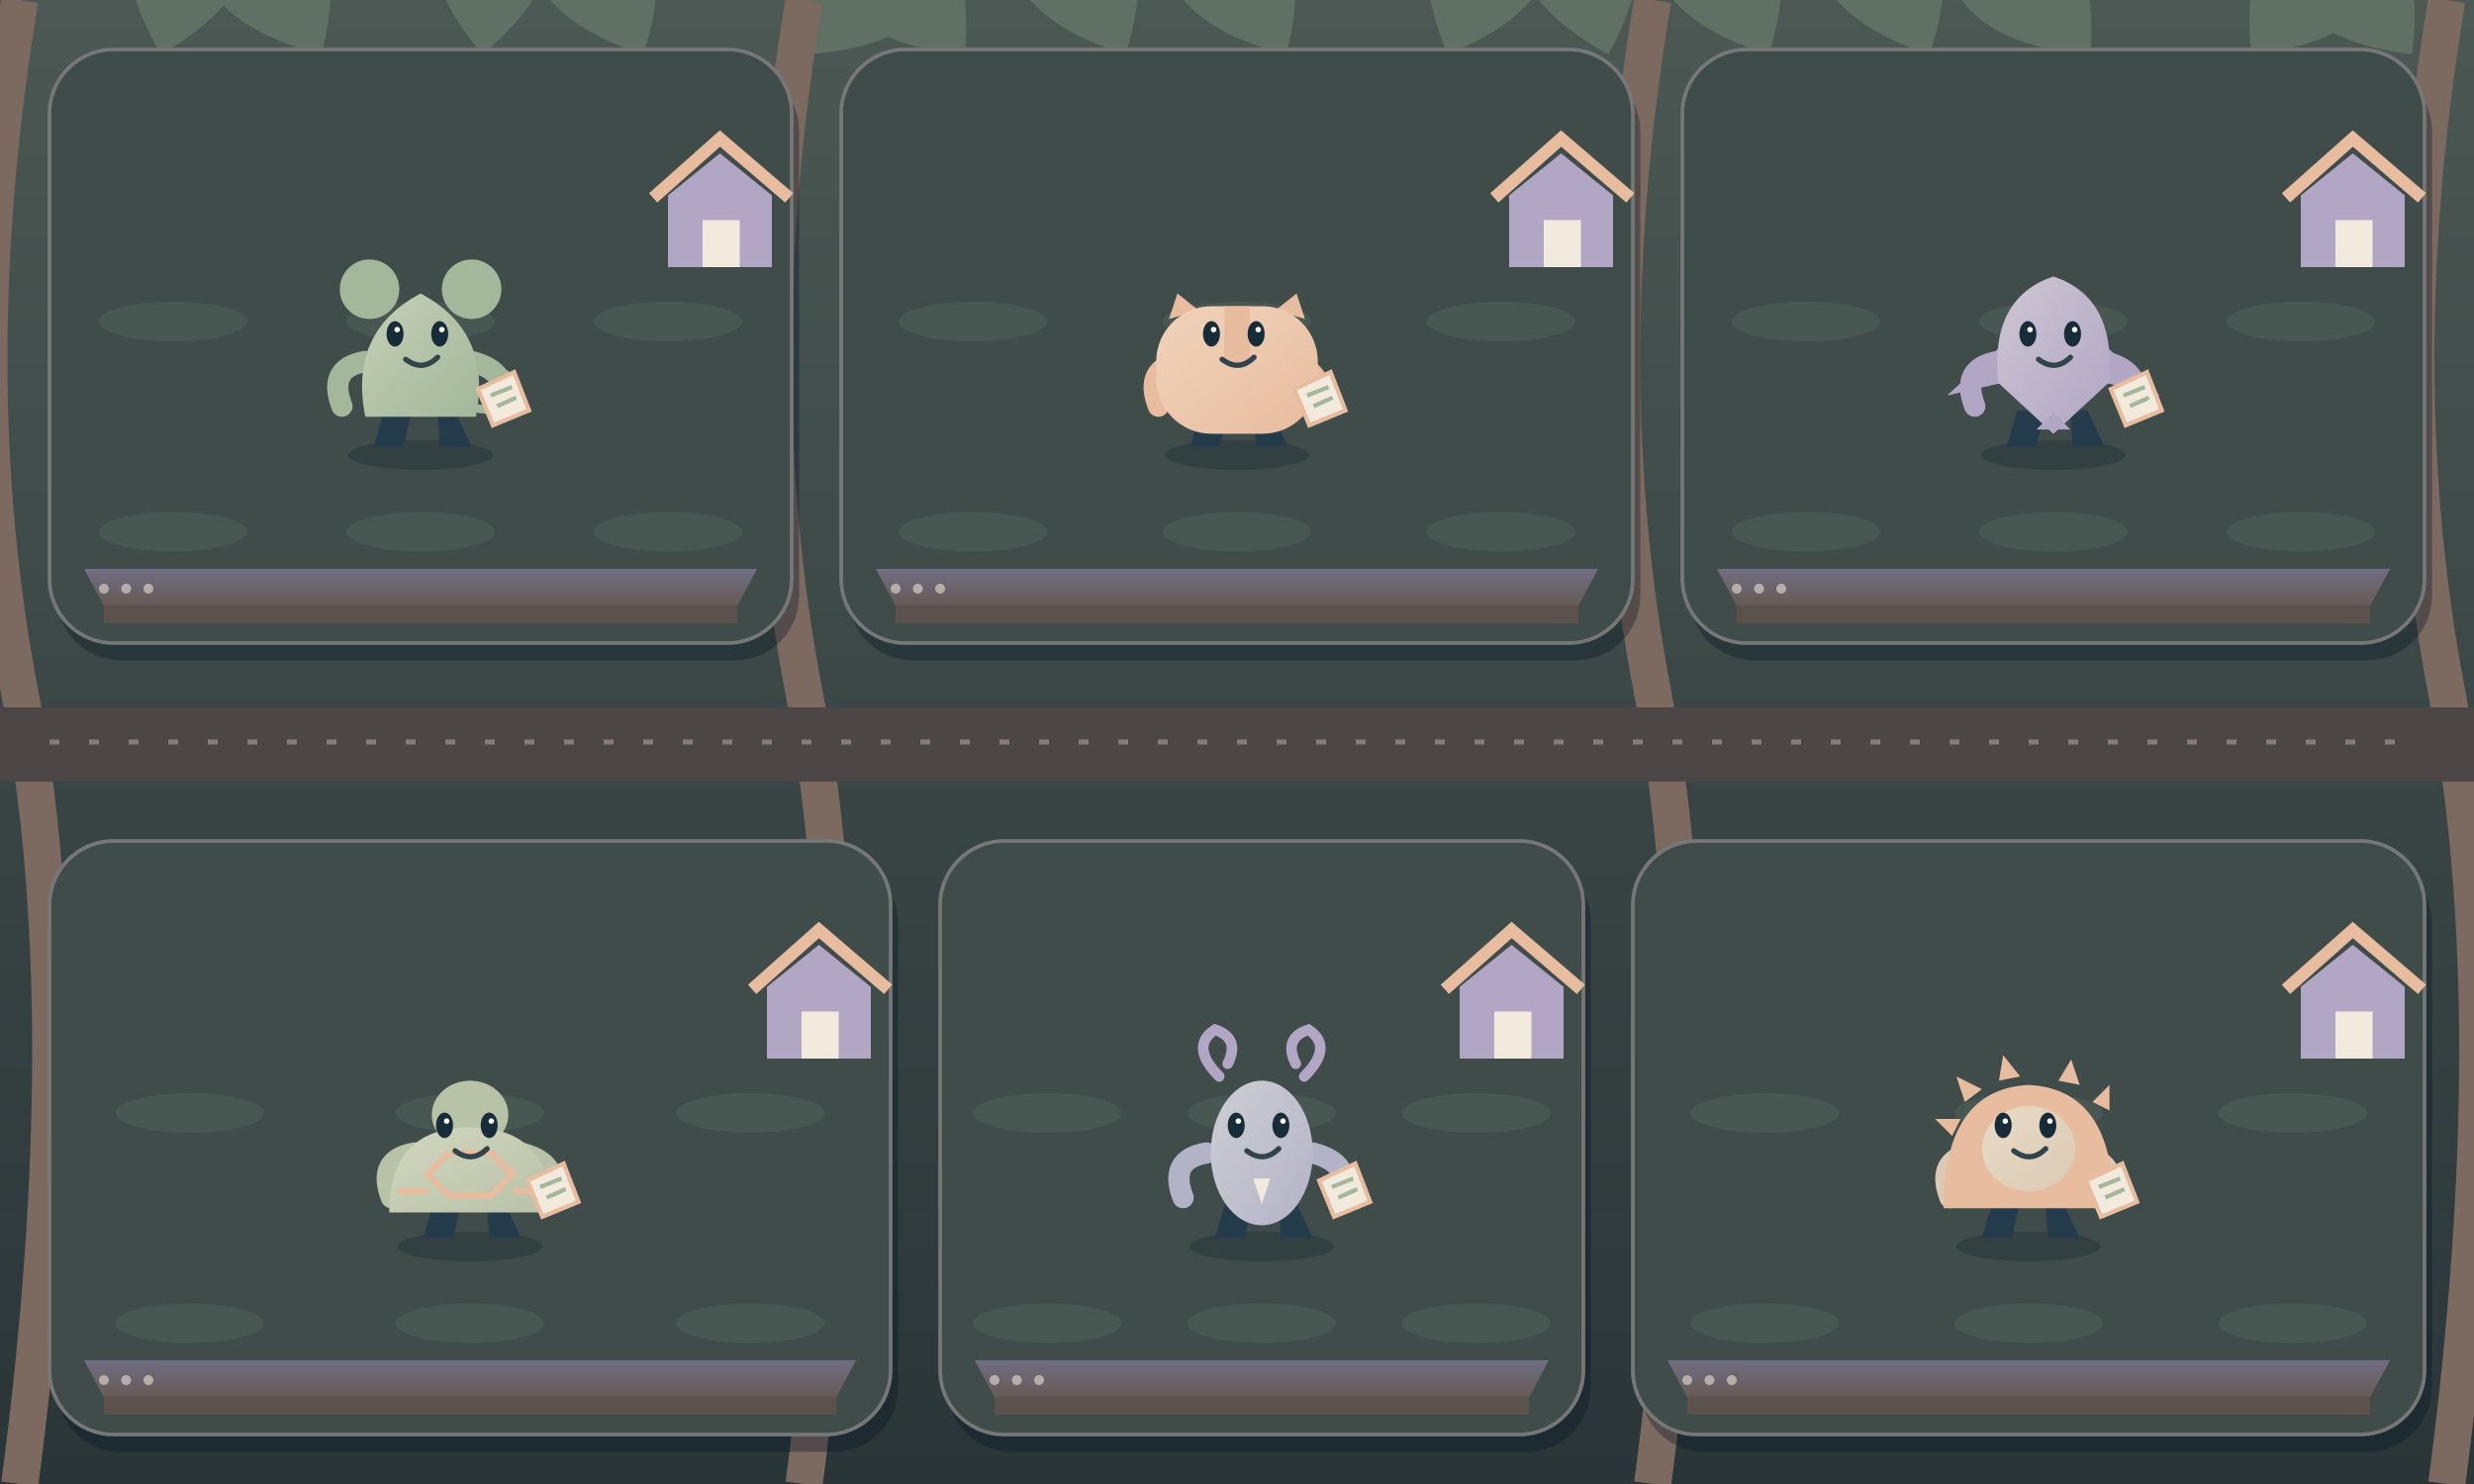
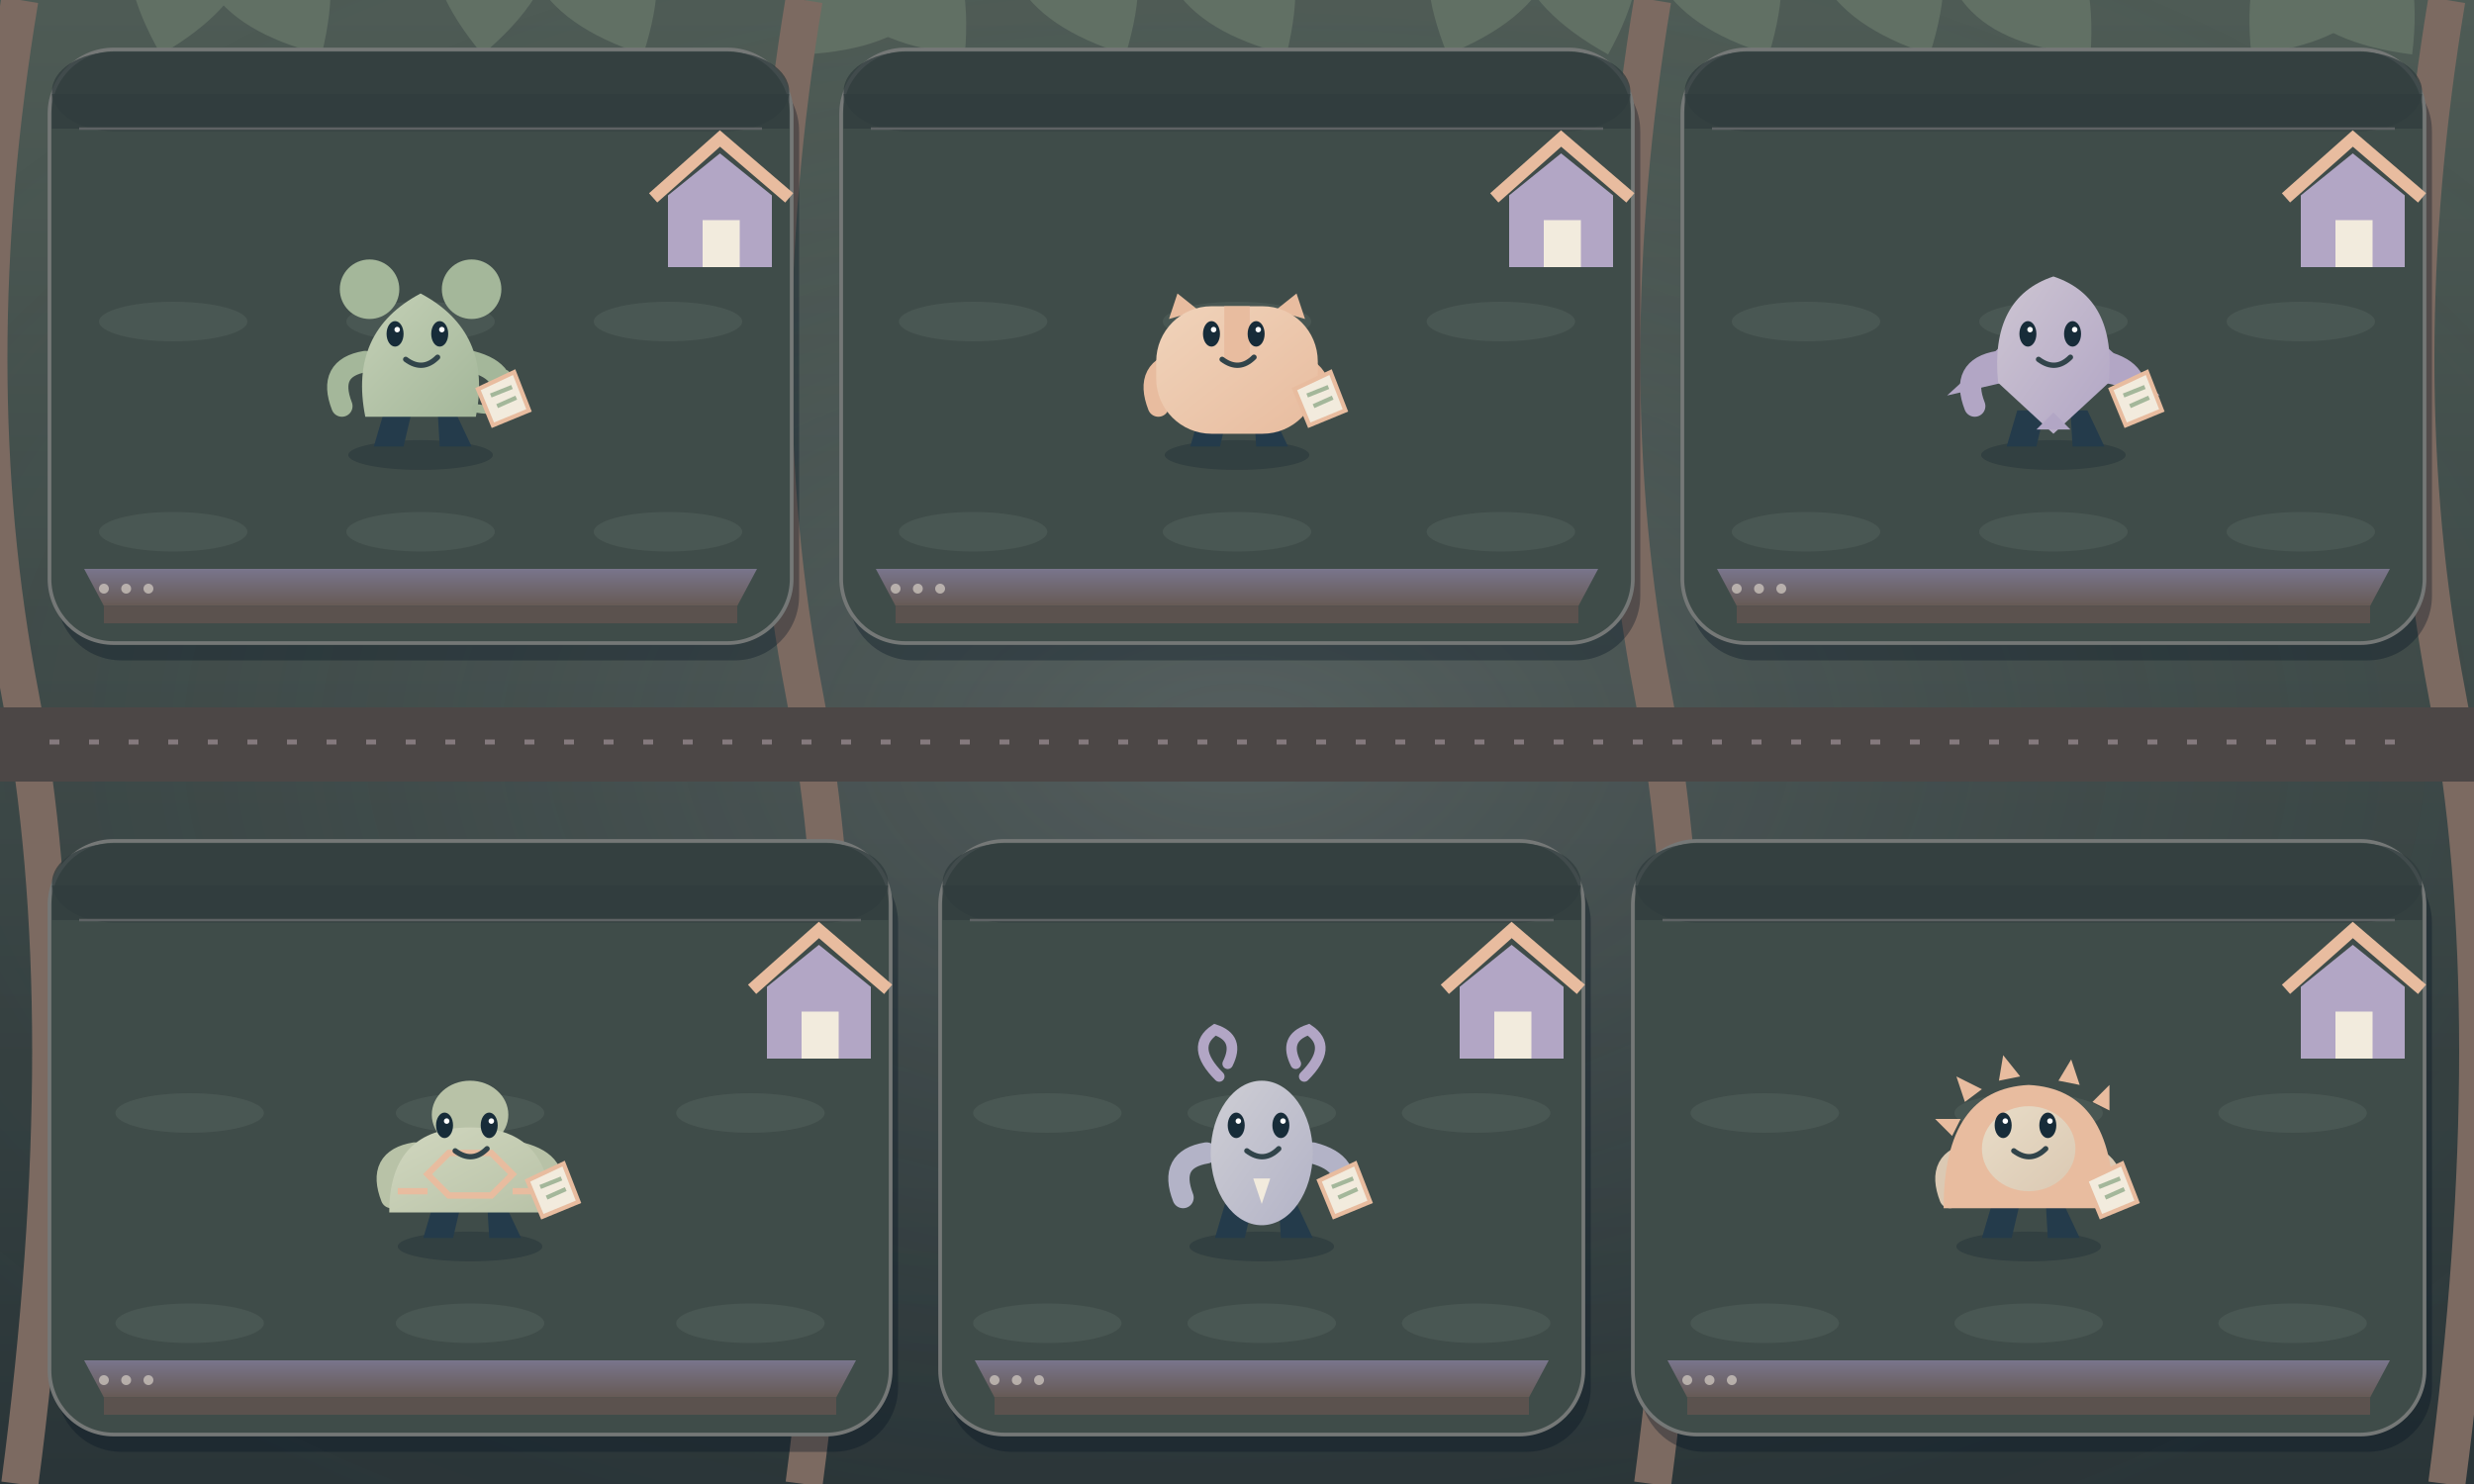
<svg xmlns="http://www.w3.org/2000/svg" width="800" height="480" viewBox="0 0 1000 600">
  <defs>
    <linearGradient id="sky" x1="0" y1="0" x2="0" y2="1">
-       <stop offset="0" stop-color="#4b5853" />
+       <stop offset="0" stop-color="#4e5b55" />
      <stop offset="1" stop-color="#2a3538" />
    </linearGradient>
    <linearGradient id="desk" x1="0" y1="0" x2="0" y2="1">
-       <stop offset="0" stop-color="#716e84" />
+       <stop offset="0" stop-color="#79758c" />
      <stop offset="1" stop-color="#665a55" />
    </linearGradient>
+     <radialGradient id="ambient" cx="50%" cy="50%" r="65%">
+       <stop offset="0" stop-color="#ece9f0" stop-opacity=".14" />
+       <stop offset="100%" stop-color="#2a3538" stop-opacity="0" />
+     </radialGradient>
  </defs>
  <rect width="1000" height="600" fill="url(#sky)" />
+   <rect width="1000" height="600" fill="url(#ambient)" />
  <path d="M0 0Q-50 -50 0 -90.0Q50 -50 0 0Z" fill="#617064" transform="translate(0 22) rotate(-44)" />
  <path d="M0 0Q-50 -50 0 -90.0Q50 -50 0 0Z" fill="#617064" transform="translate(65 22) rotate(15)" />
  <path d="M0 0Q-50 -50 0 -90.0Q50 -50 0 0Z" fill="#617064" transform="translate(130 22) rotate(-31)" />
  <path d="M0 0Q-50 -50 0 -90.0Q50 -50 0 0Z" fill="#617064" transform="translate(195 22) rotate(5)" />
  <path d="M0 0Q-50 -50 0 -90.0Q50 -50 0 0Z" fill="#617064" transform="translate(260 22) rotate(-27)" />
  <path d="M0 0Q-50 -50 0 -90.0Q50 -50 0 0Z" fill="#617064" transform="translate(325 22) rotate(42)" />
  <path d="M0 0Q-50 -50 0 -90.0Q50 -50 0 0Z" fill="#617064" transform="translate(390 22) rotate(-40)" />
  <path d="M0 0Q-50 -50 0 -90.0Q50 -50 0 0Z" fill="#617064" transform="translate(455 22) rotate(-28)" />
  <path d="M0 0Q-50 -50 0 -90.0Q50 -50 0 0Z" fill="#617064" transform="translate(520 22) rotate(-31)" />
  <path d="M0 0Q-50 -50 0 -90.0Q50 -50 0 0Z" fill="#617064" transform="translate(585 22) rotate(23)" />
  <path d="M0 0Q-50 -50 0 -90.0Q50 -50 0 0Z" fill="#617064" transform="translate(650 22) rotate(-16)" />
  <path d="M0 0Q-50 -50 0 -90.0Q50 -50 0 0Z" fill="#617064" transform="translate(715 22) rotate(-28)" />
  <path d="M0 0Q-50 -50 0 -90.0Q50 -50 0 0Z" fill="#617064" transform="translate(780 22) rotate(-27)" />
  <path d="M0 0Q-50 -50 0 -90.0Q50 -50 0 0Z" fill="#617064" transform="translate(845 22) rotate(-41)" />
  <path d="M0 0Q-50 -50 0 -90.0Q50 -50 0 0Z" fill="#617064" transform="translate(910 22) rotate(39)" />
  <path d="M0 0Q-50 -50 0 -90.0Q50 -50 0 0Z" fill="#617064" transform="translate(975 22) rotate(-38)" />
  <path d="M0 0Q-50 -50 0 -90.0Q50 -50 0 0Z" fill="#617064" transform="translate(1040 22) rotate(-28)" />
  <path d="M8 0q-25 150 0 280t0 320" fill="none" stroke="#7c6a61" stroke-width="15" />
  <path d="M325 0q-25 150 0 280t0 320" fill="none" stroke="#7c6a61" stroke-width="15" />
  <path d="M668 0q-25 150 0 280t0 320" fill="none" stroke="#7c6a61" stroke-width="15" />
  <path d="M989 0q-25 150 0 280t0 320" fill="none" stroke="#7c6a61" stroke-width="15" />
  <path d="M0 286h1000v30H0z" fill="#4c4746" />
  <path d="M20 300h960" stroke="#c9b9c4" stroke-width="2" stroke-dasharray="4 12" opacity=".45" />
  <rect x="23" y="27" width="300" height="240" rx="26" fill="#071422" opacity=".35" />
  <rect x="20" y="20" width="300" height="240" rx="26" fill="#3f4c49" stroke="#757877" stroke-width="1.5" />
+   <rect x="21" y="21" width="298" height="32" rx="25" fill="#303c3d" opacity=".75" />
+   <rect x="21" y="38" width="298" height="14" fill="#303c3d" opacity=".75" />
+   <line x1="32" y1="52" x2="308" y2="52" stroke="#5e6264" stroke-width="1" />
  <path d="M34 230h272l-8 15H42z" fill="url(#desk)" />
  <path d="M42 245v7h256v-7" fill="#5b524e" />
  <ellipse cx="70.0" cy="130" rx="30" ry="8" fill="#d9ecdb" opacity=".07" />
  <ellipse cx="70.0" cy="215" rx="30" ry="8" fill="#d9ecdb" opacity=".07" />
  <ellipse cx="170.0" cy="130" rx="30" ry="8" fill="#d9ecdb" opacity=".07" />
  <ellipse cx="170.0" cy="215" rx="30" ry="8" fill="#d9ecdb" opacity=".07" />
  <ellipse cx="270.0" cy="130" rx="30" ry="8" fill="#d9ecdb" opacity=".07" />
  <ellipse cx="270.0" cy="215" rx="30" ry="8" fill="#d9ecdb" opacity=".07" />
  <path d="M270 79v29h42V79L291 62z" fill="#B2A6C5" />
  <path d="M264 80l27-24 28 24" fill="none" stroke="#E8BC9F" stroke-width="5" />
  <path d="M284 89h15v19h-15z" fill="#F2EBDD" />
  <circle cx="42" cy="238" r="2" fill="#F2EBDD" opacity=".55" />
  <circle cx="51" cy="238" r="2" fill="#F2EBDD" opacity=".55" />
  <circle cx="60" cy="238" r="2" fill="#F2EBDD" opacity=".55" />
  <rect x="343" y="27" width="320" height="240" rx="26" fill="#071422" opacity=".35" />
  <rect x="340" y="20" width="320" height="240" rx="26" fill="#3f4c49" stroke="#757877" stroke-width="1.5" />
+   <rect x="341" y="21" width="318" height="32" rx="25" fill="#303c3d" opacity=".75" />
+   <rect x="341" y="38" width="318" height="14" fill="#303c3d" opacity=".75" />
+   <line x1="352" y1="52" x2="648" y2="52" stroke="#5e6264" stroke-width="1" />
  <path d="M354 230h292l-8 15H362z" fill="url(#desk)" />
  <path d="M362 245v7h276v-7" fill="#5b524e" />
  <ellipse cx="393.333" cy="130" rx="30" ry="8" fill="#d9ecdb" opacity=".07" />
  <ellipse cx="393.333" cy="215" rx="30" ry="8" fill="#d9ecdb" opacity=".07" />
  <ellipse cx="500.0" cy="130" rx="30" ry="8" fill="#d9ecdb" opacity=".07" />
  <ellipse cx="500.0" cy="215" rx="30" ry="8" fill="#d9ecdb" opacity=".07" />
  <ellipse cx="606.667" cy="130" rx="30" ry="8" fill="#d9ecdb" opacity=".07" />
  <ellipse cx="606.667" cy="215" rx="30" ry="8" fill="#d9ecdb" opacity=".07" />
  <path d="M610 79v29h42V79L631 62z" fill="#B2A6C5" />
  <path d="M604 80l27-24 28 24" fill="none" stroke="#E8BC9F" stroke-width="5" />
  <path d="M624 89h15v19h-15z" fill="#F2EBDD" />
  <circle cx="362" cy="238" r="2" fill="#F2EBDD" opacity=".55" />
  <circle cx="371" cy="238" r="2" fill="#F2EBDD" opacity=".55" />
  <circle cx="380" cy="238" r="2" fill="#F2EBDD" opacity=".55" />
  <rect x="683" y="27" width="300" height="240" rx="26" fill="#071422" opacity=".35" />
  <rect x="680" y="20" width="300" height="240" rx="26" fill="#3f4c49" stroke="#757877" stroke-width="1.5" />
+   <rect x="681" y="21" width="298" height="32" rx="25" fill="#303c3d" opacity=".75" />
+   <rect x="681" y="38" width="298" height="14" fill="#303c3d" opacity=".75" />
+   <line x1="692" y1="52" x2="968" y2="52" stroke="#5e6264" stroke-width="1" />
  <path d="M694 230h272l-8 15H702z" fill="url(#desk)" />
  <path d="M702 245v7h256v-7" fill="#5b524e" />
  <ellipse cx="730.0" cy="130" rx="30" ry="8" fill="#d9ecdb" opacity=".07" />
  <ellipse cx="730.0" cy="215" rx="30" ry="8" fill="#d9ecdb" opacity=".07" />
  <ellipse cx="830.0" cy="130" rx="30" ry="8" fill="#d9ecdb" opacity=".07" />
  <ellipse cx="830.0" cy="215" rx="30" ry="8" fill="#d9ecdb" opacity=".07" />
  <ellipse cx="930.0" cy="130" rx="30" ry="8" fill="#d9ecdb" opacity=".07" />
  <ellipse cx="930.0" cy="215" rx="30" ry="8" fill="#d9ecdb" opacity=".07" />
  <path d="M930 79v29h42V79L951 62z" fill="#B2A6C5" />
  <path d="M924 80l27-24 28 24" fill="none" stroke="#E8BC9F" stroke-width="5" />
  <path d="M944 89h15v19h-15z" fill="#F2EBDD" />
  <circle cx="702" cy="238" r="2" fill="#F2EBDD" opacity=".55" />
  <circle cx="711" cy="238" r="2" fill="#F2EBDD" opacity=".55" />
  <circle cx="720" cy="238" r="2" fill="#F2EBDD" opacity=".55" />
  <rect x="23" y="347" width="340" height="240" rx="26" fill="#071422" opacity=".35" />
  <rect x="20" y="340" width="340" height="240" rx="26" fill="#3f4c49" stroke="#757877" stroke-width="1.5" />
+   <rect x="21" y="341" width="338" height="32" rx="25" fill="#303c3d" opacity=".75" />
+   <rect x="21" y="358" width="338" height="14" fill="#303c3d" opacity=".75" />
+   <line x1="32" y1="372" x2="348" y2="372" stroke="#5e6264" stroke-width="1" />
  <path d="M34 550h312l-8 15H42z" fill="url(#desk)" />
  <path d="M42 565v7h296v-7" fill="#5b524e" />
  <ellipse cx="76.667" cy="450" rx="30" ry="8" fill="#d9ecdb" opacity=".07" />
  <ellipse cx="76.667" cy="535" rx="30" ry="8" fill="#d9ecdb" opacity=".07" />
  <ellipse cx="190.0" cy="450" rx="30" ry="8" fill="#d9ecdb" opacity=".07" />
  <ellipse cx="190.0" cy="535" rx="30" ry="8" fill="#d9ecdb" opacity=".07" />
  <ellipse cx="303.333" cy="450" rx="30" ry="8" fill="#d9ecdb" opacity=".07" />
  <ellipse cx="303.333" cy="535" rx="30" ry="8" fill="#d9ecdb" opacity=".07" />
  <path d="M310 399v29h42V399L331 382z" fill="#B2A6C5" />
  <path d="M304 400l27-24 28 24" fill="none" stroke="#E8BC9F" stroke-width="5" />
  <path d="M324 409h15v19h-15z" fill="#F2EBDD" />
  <circle cx="42" cy="558" r="2" fill="#F2EBDD" opacity=".55" />
  <circle cx="51" cy="558" r="2" fill="#F2EBDD" opacity=".55" />
  <circle cx="60" cy="558" r="2" fill="#F2EBDD" opacity=".55" />
  <rect x="383" y="347" width="260" height="240" rx="26" fill="#071422" opacity=".35" />
  <rect x="380" y="340" width="260" height="240" rx="26" fill="#3f4c49" stroke="#757877" stroke-width="1.5" />
+   <rect x="381" y="341" width="258" height="32" rx="25" fill="#303c3d" opacity=".75" />
+   <rect x="381" y="358" width="258" height="14" fill="#303c3d" opacity=".75" />
+   <line x1="392" y1="372" x2="628" y2="372" stroke="#5e6264" stroke-width="1" />
  <path d="M394 550h232l-8 15H402z" fill="url(#desk)" />
  <path d="M402 565v7h216v-7" fill="#5b524e" />
  <ellipse cx="423.333" cy="450" rx="30" ry="8" fill="#d9ecdb" opacity=".07" />
  <ellipse cx="423.333" cy="535" rx="30" ry="8" fill="#d9ecdb" opacity=".07" />
  <ellipse cx="510.0" cy="450" rx="30" ry="8" fill="#d9ecdb" opacity=".07" />
  <ellipse cx="510.0" cy="535" rx="30" ry="8" fill="#d9ecdb" opacity=".07" />
  <ellipse cx="596.667" cy="450" rx="30" ry="8" fill="#d9ecdb" opacity=".07" />
  <ellipse cx="596.667" cy="535" rx="30" ry="8" fill="#d9ecdb" opacity=".07" />
  <path d="M590 399v29h42V399L611 382z" fill="#B2A6C5" />
  <path d="M584 400l27-24 28 24" fill="none" stroke="#E8BC9F" stroke-width="5" />
  <path d="M604 409h15v19h-15z" fill="#F2EBDD" />
  <circle cx="402" cy="558" r="2" fill="#F2EBDD" opacity=".55" />
  <circle cx="411" cy="558" r="2" fill="#F2EBDD" opacity=".55" />
  <circle cx="420" cy="558" r="2" fill="#F2EBDD" opacity=".55" />
  <rect x="663" y="347" width="320" height="240" rx="26" fill="#071422" opacity=".35" />
  <rect x="660" y="340" width="320" height="240" rx="26" fill="#3f4c49" stroke="#757877" stroke-width="1.5" />
+   <rect x="661" y="341" width="318" height="32" rx="25" fill="#303c3d" opacity=".75" />
+   <rect x="661" y="358" width="318" height="14" fill="#303c3d" opacity=".75" />
+   <line x1="672" y1="372" x2="968" y2="372" stroke="#5e6264" stroke-width="1" />
  <path d="M674 550h292l-8 15H682z" fill="url(#desk)" />
  <path d="M682 565v7h276v-7" fill="#5b524e" />
  <ellipse cx="713.333" cy="450" rx="30" ry="8" fill="#d9ecdb" opacity=".07" />
  <ellipse cx="713.333" cy="535" rx="30" ry="8" fill="#d9ecdb" opacity=".07" />
  <ellipse cx="820.0" cy="450" rx="30" ry="8" fill="#d9ecdb" opacity=".07" />
  <ellipse cx="820.0" cy="535" rx="30" ry="8" fill="#d9ecdb" opacity=".07" />
  <ellipse cx="926.667" cy="450" rx="30" ry="8" fill="#d9ecdb" opacity=".07" />
  <ellipse cx="926.667" cy="535" rx="30" ry="8" fill="#d9ecdb" opacity=".07" />
  <path d="M930 399v29h42V399L951 382z" fill="#B2A6C5" />
  <path d="M924 400l27-24 28 24" fill="none" stroke="#E8BC9F" stroke-width="5" />
  <path d="M944 409h15v19h-15z" fill="#F2EBDD" />
  <circle cx="682" cy="558" r="2" fill="#F2EBDD" opacity=".55" />
  <circle cx="691" cy="558" r="2" fill="#F2EBDD" opacity=".55" />
  <circle cx="700" cy="558" r="2" fill="#F2EBDD" opacity=".55" />
  <svg x="115.0" y="86" width="110" height="110" viewBox="0 0 128 128">
    <defs>
      <linearGradient id="body0" x1="0" y1="0" x2="1" y2="1">
        <stop offset="0" stop-color="#c4d0b6" />
        <stop offset="1" stop-color="#A4B79A" />
      </linearGradient>
    </defs>
    <ellipse cx="64" cy="114" rx="34" ry="7" fill="#091726" opacity=".24" />
    <path d="M47 93l-5 17h14l4-17M72 93l1 17h15l-8-17" fill="#243b4b" />
    <path d="M38 70Q20 73 27 91M88 70q19 5 13 20" stroke="#A4B79A" stroke-width="10" fill="none" stroke-linecap="round" />
    <g id="shape-0">
      <circle cx="40" cy="36" r="14" fill="#A4B79A" />
      <circle cx="88" cy="36" r="14" fill="#A4B79A" />
      <path d="M38 96q-8-40 26-58 34 18 26 58z" fill="url(#body0)" />
      <path d="M90 92q22 4 14-16" fill="none" stroke="#A4B79A" stroke-width="4" stroke-linecap="round" />
    </g>
    <ellipse cx="52" cy="57" rx="4" ry="6" fill="#172c39" />
    <ellipse cx="73" cy="57" rx="4" ry="6" fill="#172c39" />
    <circle cx="53" cy="55" r="1.3" fill="#fff" />
    <circle cx="74" cy="55" r="1.3" fill="#fff" />
    <path d="M57 69q8 6 15-1" fill="none" stroke="#31444a" stroke-width="2.5" stroke-linecap="round" />
    <path d="M91 83l17-8 7 18-17 7z" fill="#F2EBDD" stroke="#E8BC9F" stroke-width="2" />
    <path d="M97 86l10-4m-7 9 9-4" stroke="#A4B79A" stroke-width="2" />
  </svg>
  <svg x="445.0" y="86" width="110" height="110" viewBox="0 0 128 128">
    <defs>
      <linearGradient id="body1" x1="0" y1="0" x2="1" y2="1">
        <stop offset="0" stop-color="#f0d3ba" />
        <stop offset="1" stop-color="#E8BC9F" />
      </linearGradient>
    </defs>
    <ellipse cx="64" cy="114" rx="34" ry="7" fill="#091726" opacity=".24" />
    <path d="M47 93l-5 17h14l4-17M72 93l1 17h15l-8-17" fill="#243b4b" />
    <path d="M38 70Q20 73 27 91M88 70q19 5 13 20" stroke="#E8BC9F" stroke-width="10" fill="none" stroke-linecap="round" />
    <g id="shape-1">
      <path d="M32 50l4-12 10 8M96 50l-4-12-10 8" fill="#E8BC9F" />
      <rect x="26" y="44" width="76" height="60" rx="26" fill="url(#body1)" />
      <path d="M58 44h12v26q-6 6-12 0z" fill="#E8BC9F" />
    </g>
    <ellipse cx="52" cy="57" rx="4" ry="6" fill="#172c39" />
    <ellipse cx="73" cy="57" rx="4" ry="6" fill="#172c39" />
    <circle cx="53" cy="55" r="1.3" fill="#fff" />
    <circle cx="74" cy="55" r="1.3" fill="#fff" />
    <path d="M57 69q8 6 15-1" fill="none" stroke="#31444a" stroke-width="2.5" stroke-linecap="round" />
    <path d="M91 83l17-8 7 18-17 7z" fill="#F2EBDD" stroke="#E8BC9F" stroke-width="2" />
    <path d="M97 86l10-4m-7 9 9-4" stroke="#A4B79A" stroke-width="2" />
  </svg>
  <svg x="775.0" y="86" width="110" height="110" viewBox="0 0 128 128">
    <defs>
      <linearGradient id="body2" x1="0" y1="0" x2="1" y2="1">
        <stop offset="0" stop-color="#cdc5d2" />
        <stop offset="1" stop-color="#B2A6C5" />
      </linearGradient>
    </defs>
    <ellipse cx="64" cy="114" rx="34" ry="7" fill="#091726" opacity=".24" />
    <path d="M47 93l-5 17h14l4-17M72 93l1 17h15l-8-17" fill="#243b4b" />
    <path d="M38 70Q20 73 27 91M88 70q19 5 13 20" stroke="#B2A6C5" stroke-width="10" fill="none" stroke-linecap="round" />
    <g id="shape-2">
      <path d="M38 64L14 86l26-6M90 64l24 22-26-6" fill="#B2A6C5" />
      <path d="M64 30q30 10 26 50l-26 24-26-24q-4-40 26-50z" fill="url(#body2)" />
      <path d="M56 102l8-8 8 8" fill="#B2A6C5" />
    </g>
    <ellipse cx="52" cy="57" rx="4" ry="6" fill="#172c39" />
    <ellipse cx="73" cy="57" rx="4" ry="6" fill="#172c39" />
    <circle cx="53" cy="55" r="1.3" fill="#fff" />
    <circle cx="74" cy="55" r="1.3" fill="#fff" />
    <path d="M57 69q8 6 15-1" fill="none" stroke="#31444a" stroke-width="2.5" stroke-linecap="round" />
    <path d="M91 83l17-8 7 18-17 7z" fill="#F2EBDD" stroke="#E8BC9F" stroke-width="2" />
    <path d="M97 86l10-4m-7 9 9-4" stroke="#A4B79A" stroke-width="2" />
  </svg>
  <svg x="135.0" y="406" width="110" height="110" viewBox="0 0 128 128">
    <defs>
      <linearGradient id="body3" x1="0" y1="0" x2="1" y2="1">
        <stop offset="0" stop-color="#d1d7bf" />
        <stop offset="1" stop-color="#b8c2a7" />
      </linearGradient>
    </defs>
    <ellipse cx="64" cy="114" rx="34" ry="7" fill="#091726" opacity=".24" />
    <path d="M47 93l-5 17h14l4-17M72 93l1 17h15l-8-17" fill="#243b4b" />
    <path d="M38 70Q20 73 27 91M88 70q19 5 13 20" stroke="#b8c2a7" stroke-width="10" fill="none" stroke-linecap="round" />
    <g id="shape-3">
      <ellipse cx="64" cy="52" rx="18" ry="16" fill="#b8c2a7" />
      <path d="M26 98q0-40 38-40t38 40z" fill="url(#body3)" />
      <path d="M44 80l10-10h20l10 10-10 10H54zM30 88h14M84 88h14" fill="none" stroke="#E8BC9F" stroke-width="3" />
    </g>
    <ellipse cx="52" cy="57" rx="4" ry="6" fill="#172c39" />
    <ellipse cx="73" cy="57" rx="4" ry="6" fill="#172c39" />
    <circle cx="53" cy="55" r="1.3" fill="#fff" />
    <circle cx="74" cy="55" r="1.3" fill="#fff" />
    <path d="M57 69q8 6 15-1" fill="none" stroke="#31444a" stroke-width="2.5" stroke-linecap="round" />
    <path d="M91 83l17-8 7 18-17 7z" fill="#F2EBDD" stroke="#E8BC9F" stroke-width="2" />
    <path d="M97 86l10-4m-7 9 9-4" stroke="#A4B79A" stroke-width="2" />
  </svg>
  <svg x="455.0" y="406" width="110" height="110" viewBox="0 0 128 128">
    <defs>
      <linearGradient id="body4" x1="0" y1="0" x2="1" y2="1">
        <stop offset="0" stop-color="#ceced4" />
        <stop offset="1" stop-color="#b3b3c7" />
      </linearGradient>
    </defs>
    <ellipse cx="64" cy="114" rx="34" ry="7" fill="#091726" opacity=".24" />
    <path d="M47 93l-5 17h14l4-17M72 93l1 17h15l-8-17" fill="#243b4b" />
    <path d="M38 70Q20 73 27 91M88 70q19 5 13 20" stroke="#b3b3c7" stroke-width="10" fill="none" stroke-linecap="round" />
    <g id="shape-4">
      <path d="M44 34q-14-14-2-22 12 4 6 16M84 34q14-14 2-22-12 4-6 16" fill="none" stroke="#B2A6C5" stroke-width="5" stroke-linecap="round" />
      <ellipse cx="64" cy="70" rx="24" ry="34" fill="url(#body4)" />
      <path d="M60 82l4 12 4-12" fill="#F2EBDD" />
    </g>
    <ellipse cx="52" cy="57" rx="4" ry="6" fill="#172c39" />
    <ellipse cx="73" cy="57" rx="4" ry="6" fill="#172c39" />
    <circle cx="53" cy="55" r="1.3" fill="#fff" />
    <circle cx="74" cy="55" r="1.3" fill="#fff" />
    <path d="M57 69q8 6 15-1" fill="none" stroke="#31444a" stroke-width="2.5" stroke-linecap="round" />
    <path d="M91 83l17-8 7 18-17 7z" fill="#F2EBDD" stroke="#E8BC9F" stroke-width="2" />
    <path d="M97 86l10-4m-7 9 9-4" stroke="#A4B79A" stroke-width="2" />
  </svg>
  <svg x="765.0" y="406" width="110" height="110" viewBox="0 0 128 128">
    <defs>
      <linearGradient id="body5" x1="0" y1="0" x2="1" y2="1">
        <stop offset="0" stop-color="#e8dcc7" />
        <stop offset="1" stop-color="#dbc9b3" />
      </linearGradient>
    </defs>
    <ellipse cx="64" cy="114" rx="34" ry="7" fill="#091726" opacity=".24" />
    <path d="M47 93l-5 17h14l4-17M72 93l1 17h15l-8-17" fill="#243b4b" />
    <path d="M38 70Q20 73 27 91M88 70q19 5 13 20" stroke="#dbc9b3" stroke-width="10" fill="none" stroke-linecap="round" />
    <g id="shape-5">
      <path d="M24 96q0-56 40-58 40 2 40 58zM28 62l-8-8 12 0M34 46l-4-12 12 6M50 36l2-12 8 10M78 36l6-10 4 12M94 46l8-8v12" fill="#E8BC9F" />
      <ellipse cx="64" cy="68" rx="22" ry="20" fill="url(#body5)" />
    </g>
    <ellipse cx="52" cy="57" rx="4" ry="6" fill="#172c39" />
    <ellipse cx="73" cy="57" rx="4" ry="6" fill="#172c39" />
    <circle cx="53" cy="55" r="1.3" fill="#fff" />
    <circle cx="74" cy="55" r="1.3" fill="#fff" />
    <path d="M57 69q8 6 15-1" fill="none" stroke="#31444a" stroke-width="2.5" stroke-linecap="round" />
    <path d="M91 83l17-8 7 18-17 7z" fill="#F2EBDD" stroke="#E8BC9F" stroke-width="2" />
    <path d="M97 86l10-4m-7 9 9-4" stroke="#A4B79A" stroke-width="2" />
  </svg>
</svg>
